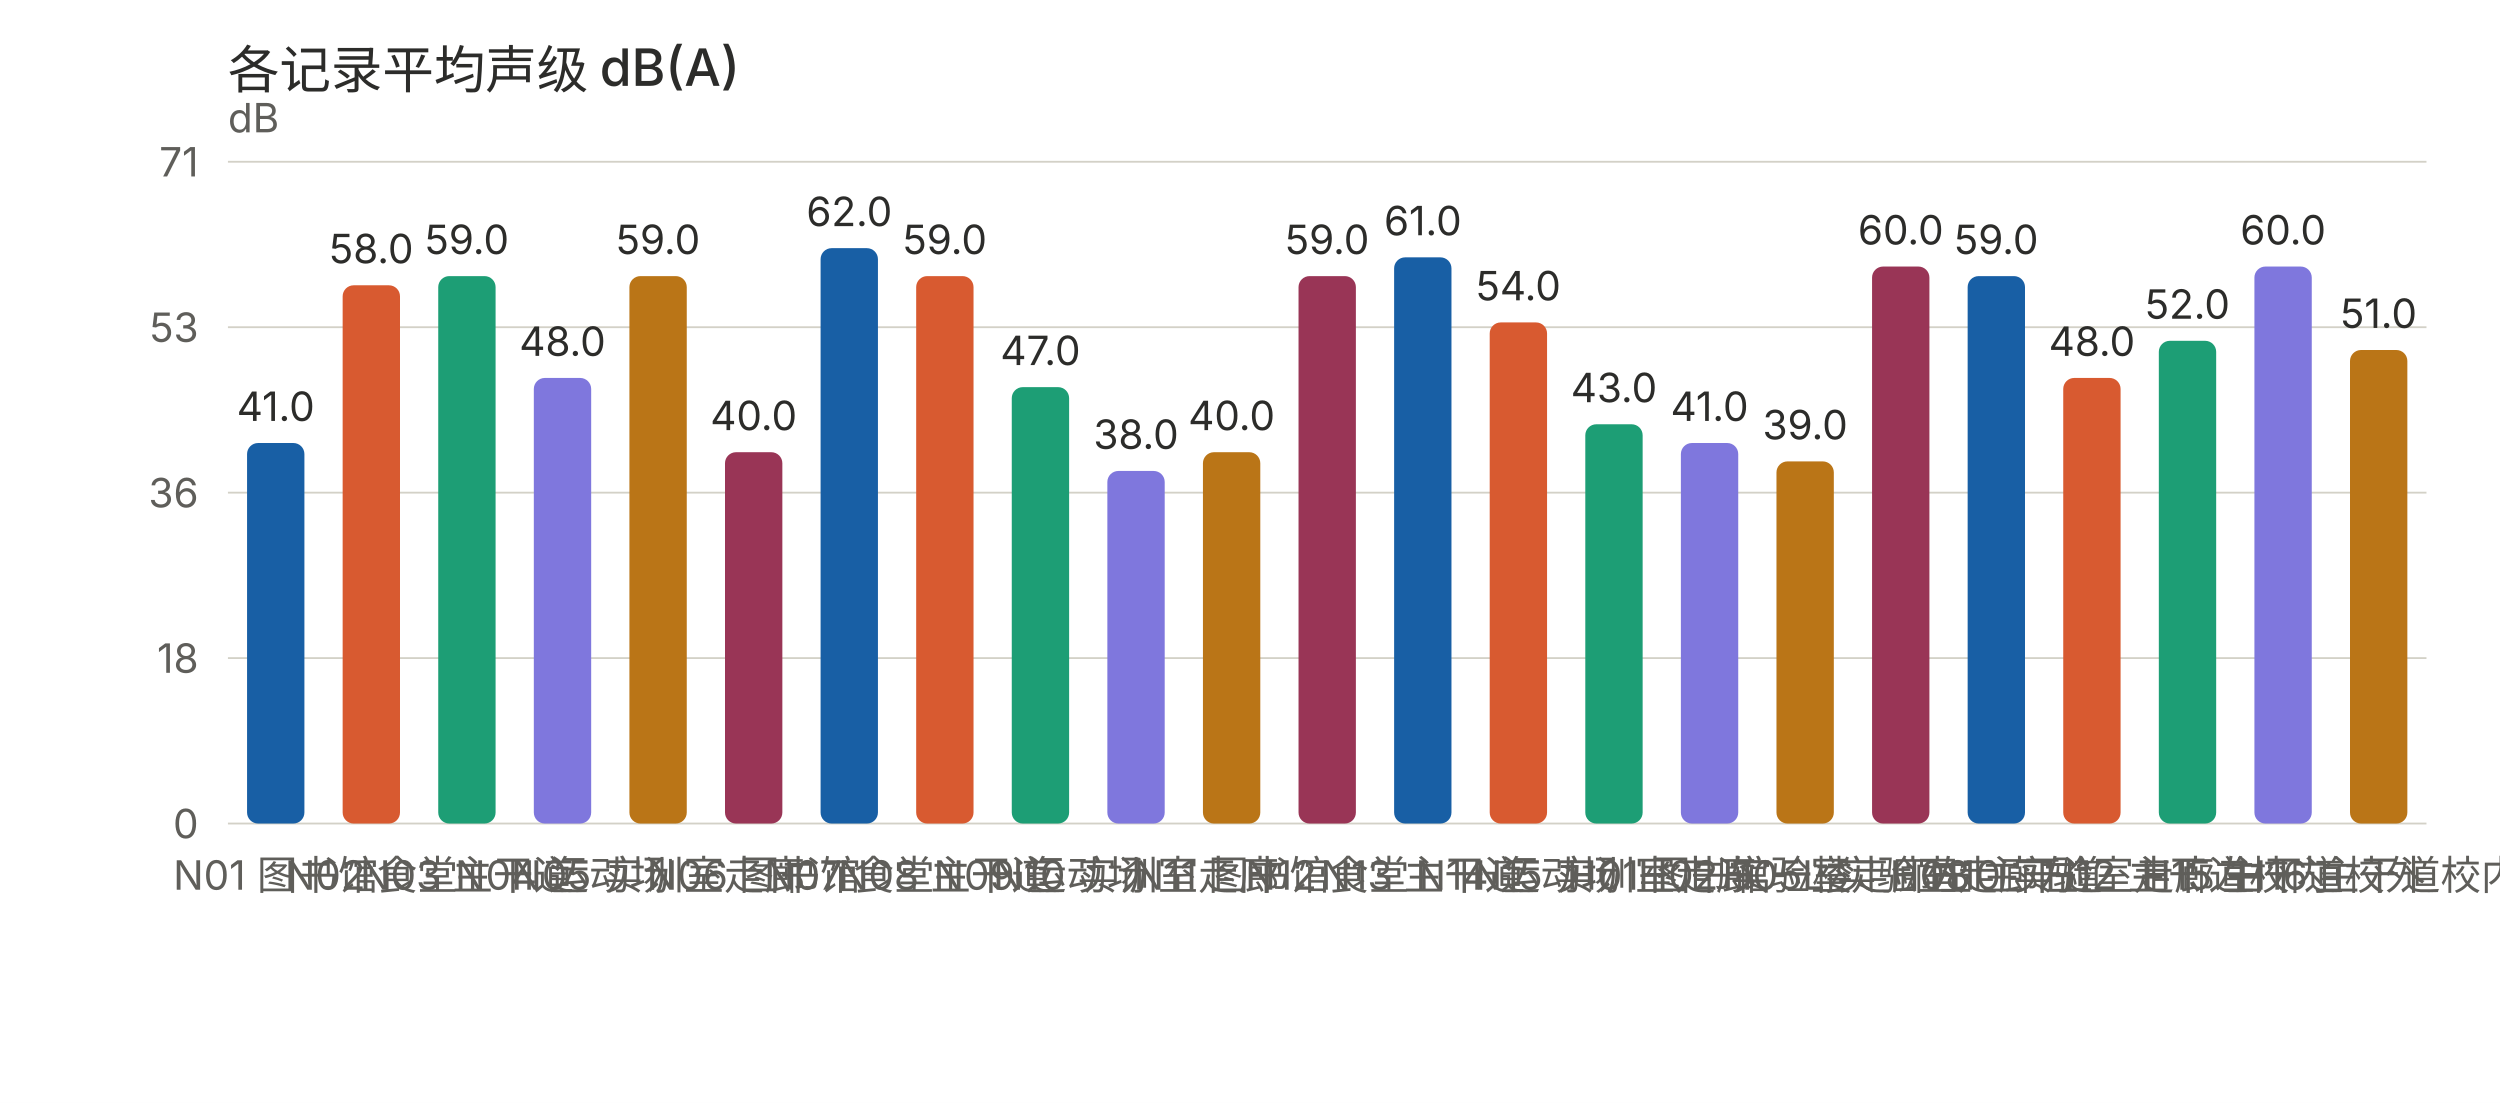
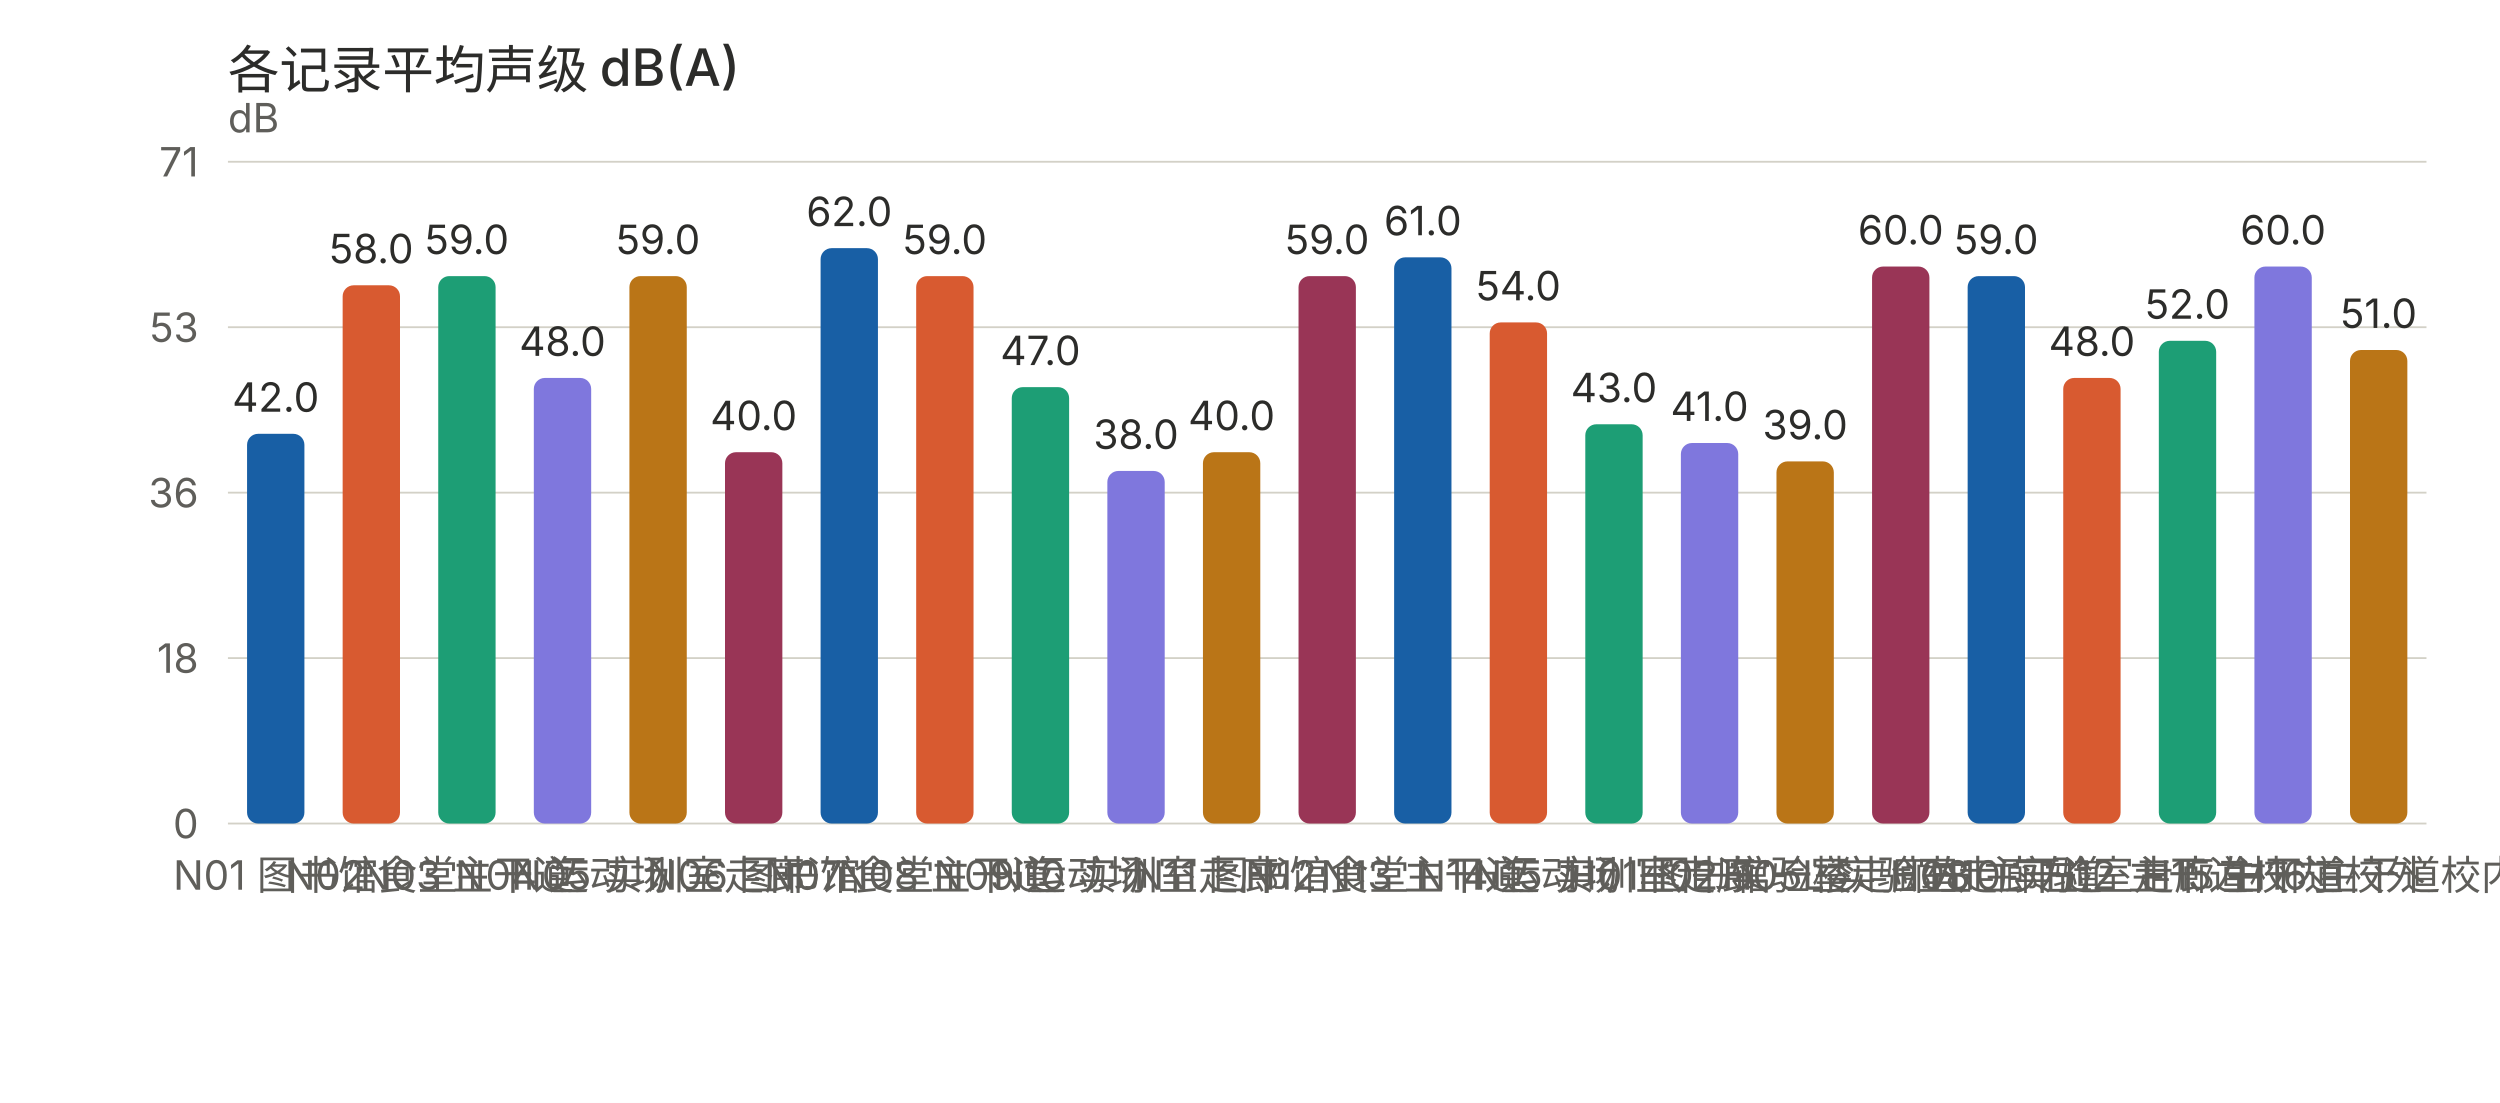
<svg xmlns="http://www.w3.org/2000/svg" viewBox="0 0 680 300" width="100%" role="img">
  <rect width="680" height="300" fill="#FFFFFF" />
  <g font-family="system-ui, -apple-system, Segoe UI, Microsoft YaHei, sans-serif">
    <text x="62" y="24" font-size="14" font-weight="500" fill="#2C2C2A">各记录平均声级 dB(A)</text>
    <line x1="62" y1="224.0" x2="660" y2="224.0" stroke="#D3D1C7" stroke-width="0.5" />
    <text x="54" y="228.0" font-size="11" fill="#5F5E5A" text-anchor="end">0</text>
    <line x1="62" y1="179.0" x2="660" y2="179.0" stroke="#D3D1C7" stroke-width="0.5" />
    <text x="54" y="183.0" font-size="11" fill="#5F5E5A" text-anchor="end">18</text>
    <line x1="62" y1="134.0" x2="660" y2="134.0" stroke="#D3D1C7" stroke-width="0.5" />
    <text x="54" y="138.0" font-size="11" fill="#5F5E5A" text-anchor="end">36</text>
    <line x1="62" y1="89.0" x2="660" y2="89.0" stroke="#D3D1C7" stroke-width="0.5" />
    <text x="54" y="93.0" font-size="11" fill="#5F5E5A" text-anchor="end">53</text>
    <line x1="62" y1="44.0" x2="660" y2="44.0" stroke="#D3D1C7" stroke-width="0.5" />
    <text x="54" y="48.0" font-size="11" fill="#5F5E5A" text-anchor="end">71</text>
-     <rect x="67.2" y="120.5" width="15.6" height="103.5" rx="3" fill="#185FA5" />
-     <text x="75.0" y="114.5" font-size="11" fill="#2C2C2A" text-anchor="middle">41.0</text>
+     <rect x="67.2" y="118.0" width="15.6" height="106.0" rx="3" fill="#185FA5" />
+     <text x="75.0" y="112.0" font-size="11" fill="#2C2C2A" text-anchor="middle">42.0</text>
    <text x="75.0" y="242.0" font-size="11" fill="#5F5E5A" text-anchor="middle">N01 图书馆</text>
    <rect x="93.2" y="77.6" width="15.6" height="146.4" rx="3" fill="#D85A30" />
    <text x="101.0" y="71.6" font-size="11" fill="#2C2C2A" text-anchor="middle">58.0</text>
    <text x="101.0" y="242.0" font-size="11" fill="#5F5E5A" text-anchor="middle">N02 食堂</text>
    <rect x="119.2" y="75.1" width="15.6" height="148.9" rx="3" fill="#1D9E75" />
    <text x="127.0" y="69.1" font-size="11" fill="#2C2C2A" text-anchor="middle">59.0</text>
    <text x="127.0" y="242.0" font-size="11" fill="#5F5E5A" text-anchor="middle">N03 主干道</text>
    <rect x="145.2" y="102.8" width="15.6" height="121.2" rx="3" fill="#7F77DD" />
    <text x="153.0" y="96.8" font-size="11" fill="#2C2C2A" text-anchor="middle">48.0</text>
    <text x="153.0" y="242.0" font-size="11" fill="#5F5E5A" text-anchor="middle">N04 运动场</text>
    <rect x="171.2" y="75.1" width="15.6" height="148.9" rx="3" fill="#BA7517" />
    <text x="179.0" y="69.1" font-size="11" fill="#2C2C2A" text-anchor="middle">59.0</text>
    <text x="179.0" y="242.0" font-size="11" fill="#5F5E5A" text-anchor="middle">N05 实训室走廊</text>
    <rect x="197.2" y="123.0" width="15.6" height="101.0" rx="3" fill="#993556" />
    <text x="205.0" y="117.0" font-size="11" fill="#2C2C2A" text-anchor="middle">40.0</text>
    <text x="205.0" y="242.0" font-size="11" fill="#5F5E5A" text-anchor="middle">N06 图书馆</text>
    <rect x="223.2" y="67.5" width="15.6" height="156.5" rx="3" fill="#185FA5" />
    <text x="231.0" y="61.5" font-size="11" fill="#2C2C2A" text-anchor="middle">62.0</text>
    <text x="231.0" y="242.0" font-size="11" fill="#5F5E5A" text-anchor="middle">N07 食堂</text>
    <rect x="249.2" y="75.1" width="15.6" height="148.9" rx="3" fill="#D85A30" />
    <text x="257.0" y="69.1" font-size="11" fill="#2C2C2A" text-anchor="middle">59.0</text>
    <text x="257.0" y="242.0" font-size="11" fill="#5F5E5A" text-anchor="middle">N08 主干道</text>
    <rect x="275.2" y="105.3" width="15.6" height="118.7" rx="3" fill="#1D9E75" />
    <text x="283.0" y="99.3" font-size="11" fill="#2C2C2A" text-anchor="middle">47.0</text>
    <text x="283.0" y="242.0" font-size="11" fill="#5F5E5A" text-anchor="middle">N09 运动场</text>
    <rect x="301.2" y="128.1" width="15.6" height="95.9" rx="3" fill="#7F77DD" />
    <text x="309.0" y="122.1" font-size="11" fill="#2C2C2A" text-anchor="middle">38.0</text>
    <text x="309.0" y="242.0" font-size="11" fill="#5F5E5A" text-anchor="middle">N10 实训室走廊</text>
    <rect x="327.2" y="123.0" width="15.6" height="101.0" rx="3" fill="#BA7517" />
    <text x="335.0" y="117.0" font-size="11" fill="#2C2C2A" text-anchor="middle">40.0</text>
    <text x="335.0" y="242.0" font-size="11" fill="#5F5E5A" text-anchor="middle">N11 图书馆</text>
    <rect x="353.2" y="75.1" width="15.6" height="148.9" rx="3" fill="#993556" />
    <text x="361.0" y="69.1" font-size="11" fill="#2C2C2A" text-anchor="middle">59.0</text>
    <text x="361.0" y="242.0" font-size="11" fill="#5F5E5A" text-anchor="middle">N12 食堂</text>
    <rect x="379.2" y="70.0" width="15.6" height="154.0" rx="3" fill="#185FA5" />
    <text x="387.0" y="64.0" font-size="11" fill="#2C2C2A" text-anchor="middle">61.0</text>
    <text x="387.0" y="242.0" font-size="11" fill="#5F5E5A" text-anchor="middle">N13 主干道</text>
    <rect x="405.2" y="87.7" width="15.6" height="136.3" rx="3" fill="#D85A30" />
    <text x="413.0" y="81.7" font-size="11" fill="#2C2C2A" text-anchor="middle">54.0</text>
    <text x="413.0" y="242.0" font-size="11" fill="#5F5E5A" text-anchor="middle">N14 运动场</text>
    <rect x="431.2" y="115.4" width="15.6" height="108.6" rx="3" fill="#1D9E75" />
    <text x="439.0" y="109.4" font-size="11" fill="#2C2C2A" text-anchor="middle">43.0</text>
    <text x="439.0" y="242.0" font-size="11" fill="#5F5E5A" text-anchor="middle">N15 实训室走廊</text>
    <rect x="457.2" y="120.5" width="15.6" height="103.5" rx="3" fill="#7F77DD" />
    <text x="465.0" y="114.5" font-size="11" fill="#2C2C2A" text-anchor="middle">41.0</text>
    <text x="465.0" y="242.0" font-size="11" fill="#5F5E5A" text-anchor="middle">H01 图书馆一楼</text>
    <rect x="483.2" y="125.5" width="15.6" height="98.5" rx="3" fill="#BA7517" />
    <text x="491.0" y="119.5" font-size="11" fill="#2C2C2A" text-anchor="middle">39.0</text>
    <text x="491.0" y="242.0" font-size="11" fill="#5F5E5A" text-anchor="middle">H02 实验室走廊左</text>
    <rect x="509.2" y="72.5" width="15.6" height="151.5" rx="3" fill="#993556" />
    <text x="517.0" y="66.5" font-size="11" fill="#2C2C2A" text-anchor="middle">60.0</text>
    <text x="517.0" y="242.0" font-size="11" fill="#5F5E5A" text-anchor="middle">H05L 实验室走廊左</text>
    <rect x="535.2" y="75.1" width="15.6" height="148.9" rx="3" fill="#185FA5" />
    <text x="543.0" y="69.1" font-size="11" fill="#2C2C2A" text-anchor="middle">59.0</text>
    <text x="543.0" y="242.0" font-size="11" fill="#5F5E5A" text-anchor="middle">H08 主干道</text>
    <rect x="561.2" y="102.8" width="15.6" height="121.2" rx="3" fill="#D85A30" />
    <text x="569.0" y="96.8" font-size="11" fill="#2C2C2A" text-anchor="middle">48.0</text>
    <text x="569.0" y="242.0" font-size="11" fill="#5F5E5A" text-anchor="middle">H10 实验室走廊左</text>
    <rect x="587.2" y="92.7" width="15.6" height="131.3" rx="3" fill="#1D9E75" />
    <text x="595.0" y="86.7" font-size="11" fill="#2C2C2A" text-anchor="middle">52.0</text>
    <text x="595.0" y="242.0" font-size="11" fill="#5F5E5A" text-anchor="middle">H12 主干道校内</text>
    <rect x="613.2" y="72.5" width="15.6" height="151.5" rx="3" fill="#7F77DD" />
    <text x="621.0" y="66.5" font-size="11" fill="#2C2C2A" text-anchor="middle">60.0</text>
    <text x="621.0" y="242.0" font-size="11" fill="#5F5E5A" text-anchor="middle">H15 主干道校外</text>
    <rect x="639.2" y="95.2" width="15.6" height="128.8" rx="3" fill="#BA7517" />
    <text x="647.0" y="89.2" font-size="11" fill="#2C2C2A" text-anchor="middle">51.0</text>
    <text x="647.0" y="242.0" font-size="11" fill="#5F5E5A" text-anchor="middle">H16 主干道校内</text>
    <text x="62" y="36" font-size="11" fill="#5F5E5A">dB</text>
  </g>
</svg>
